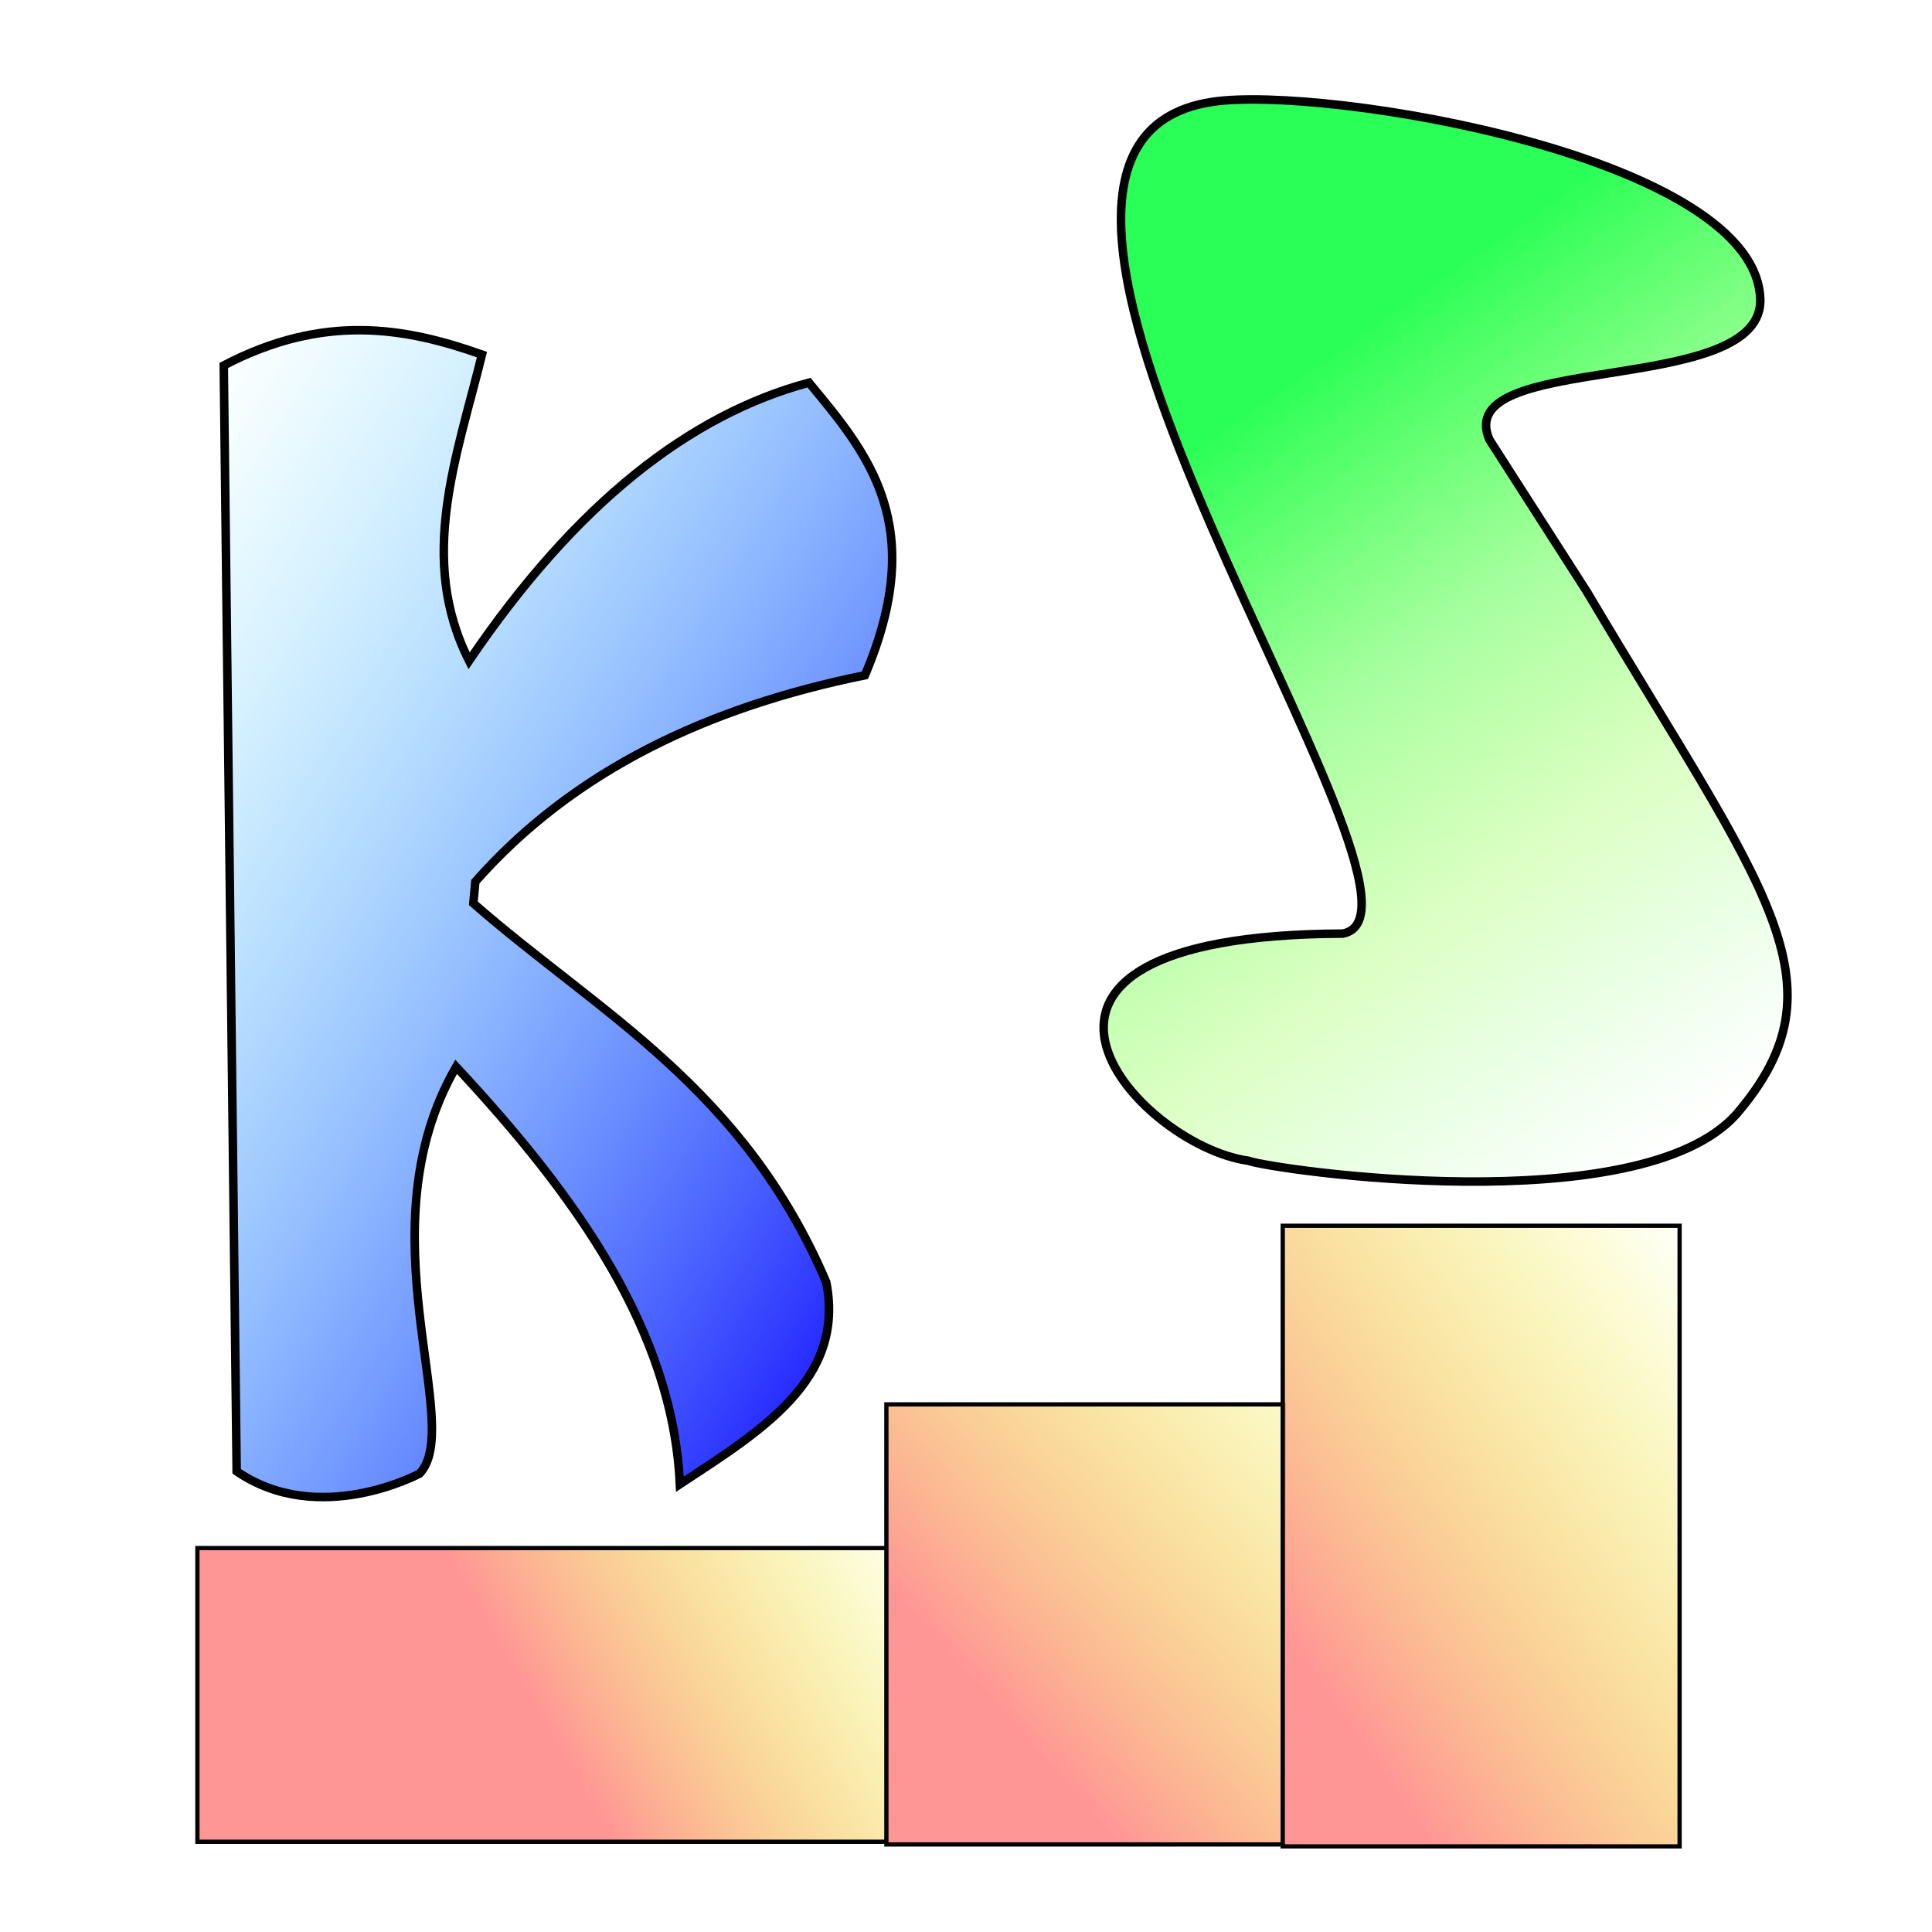
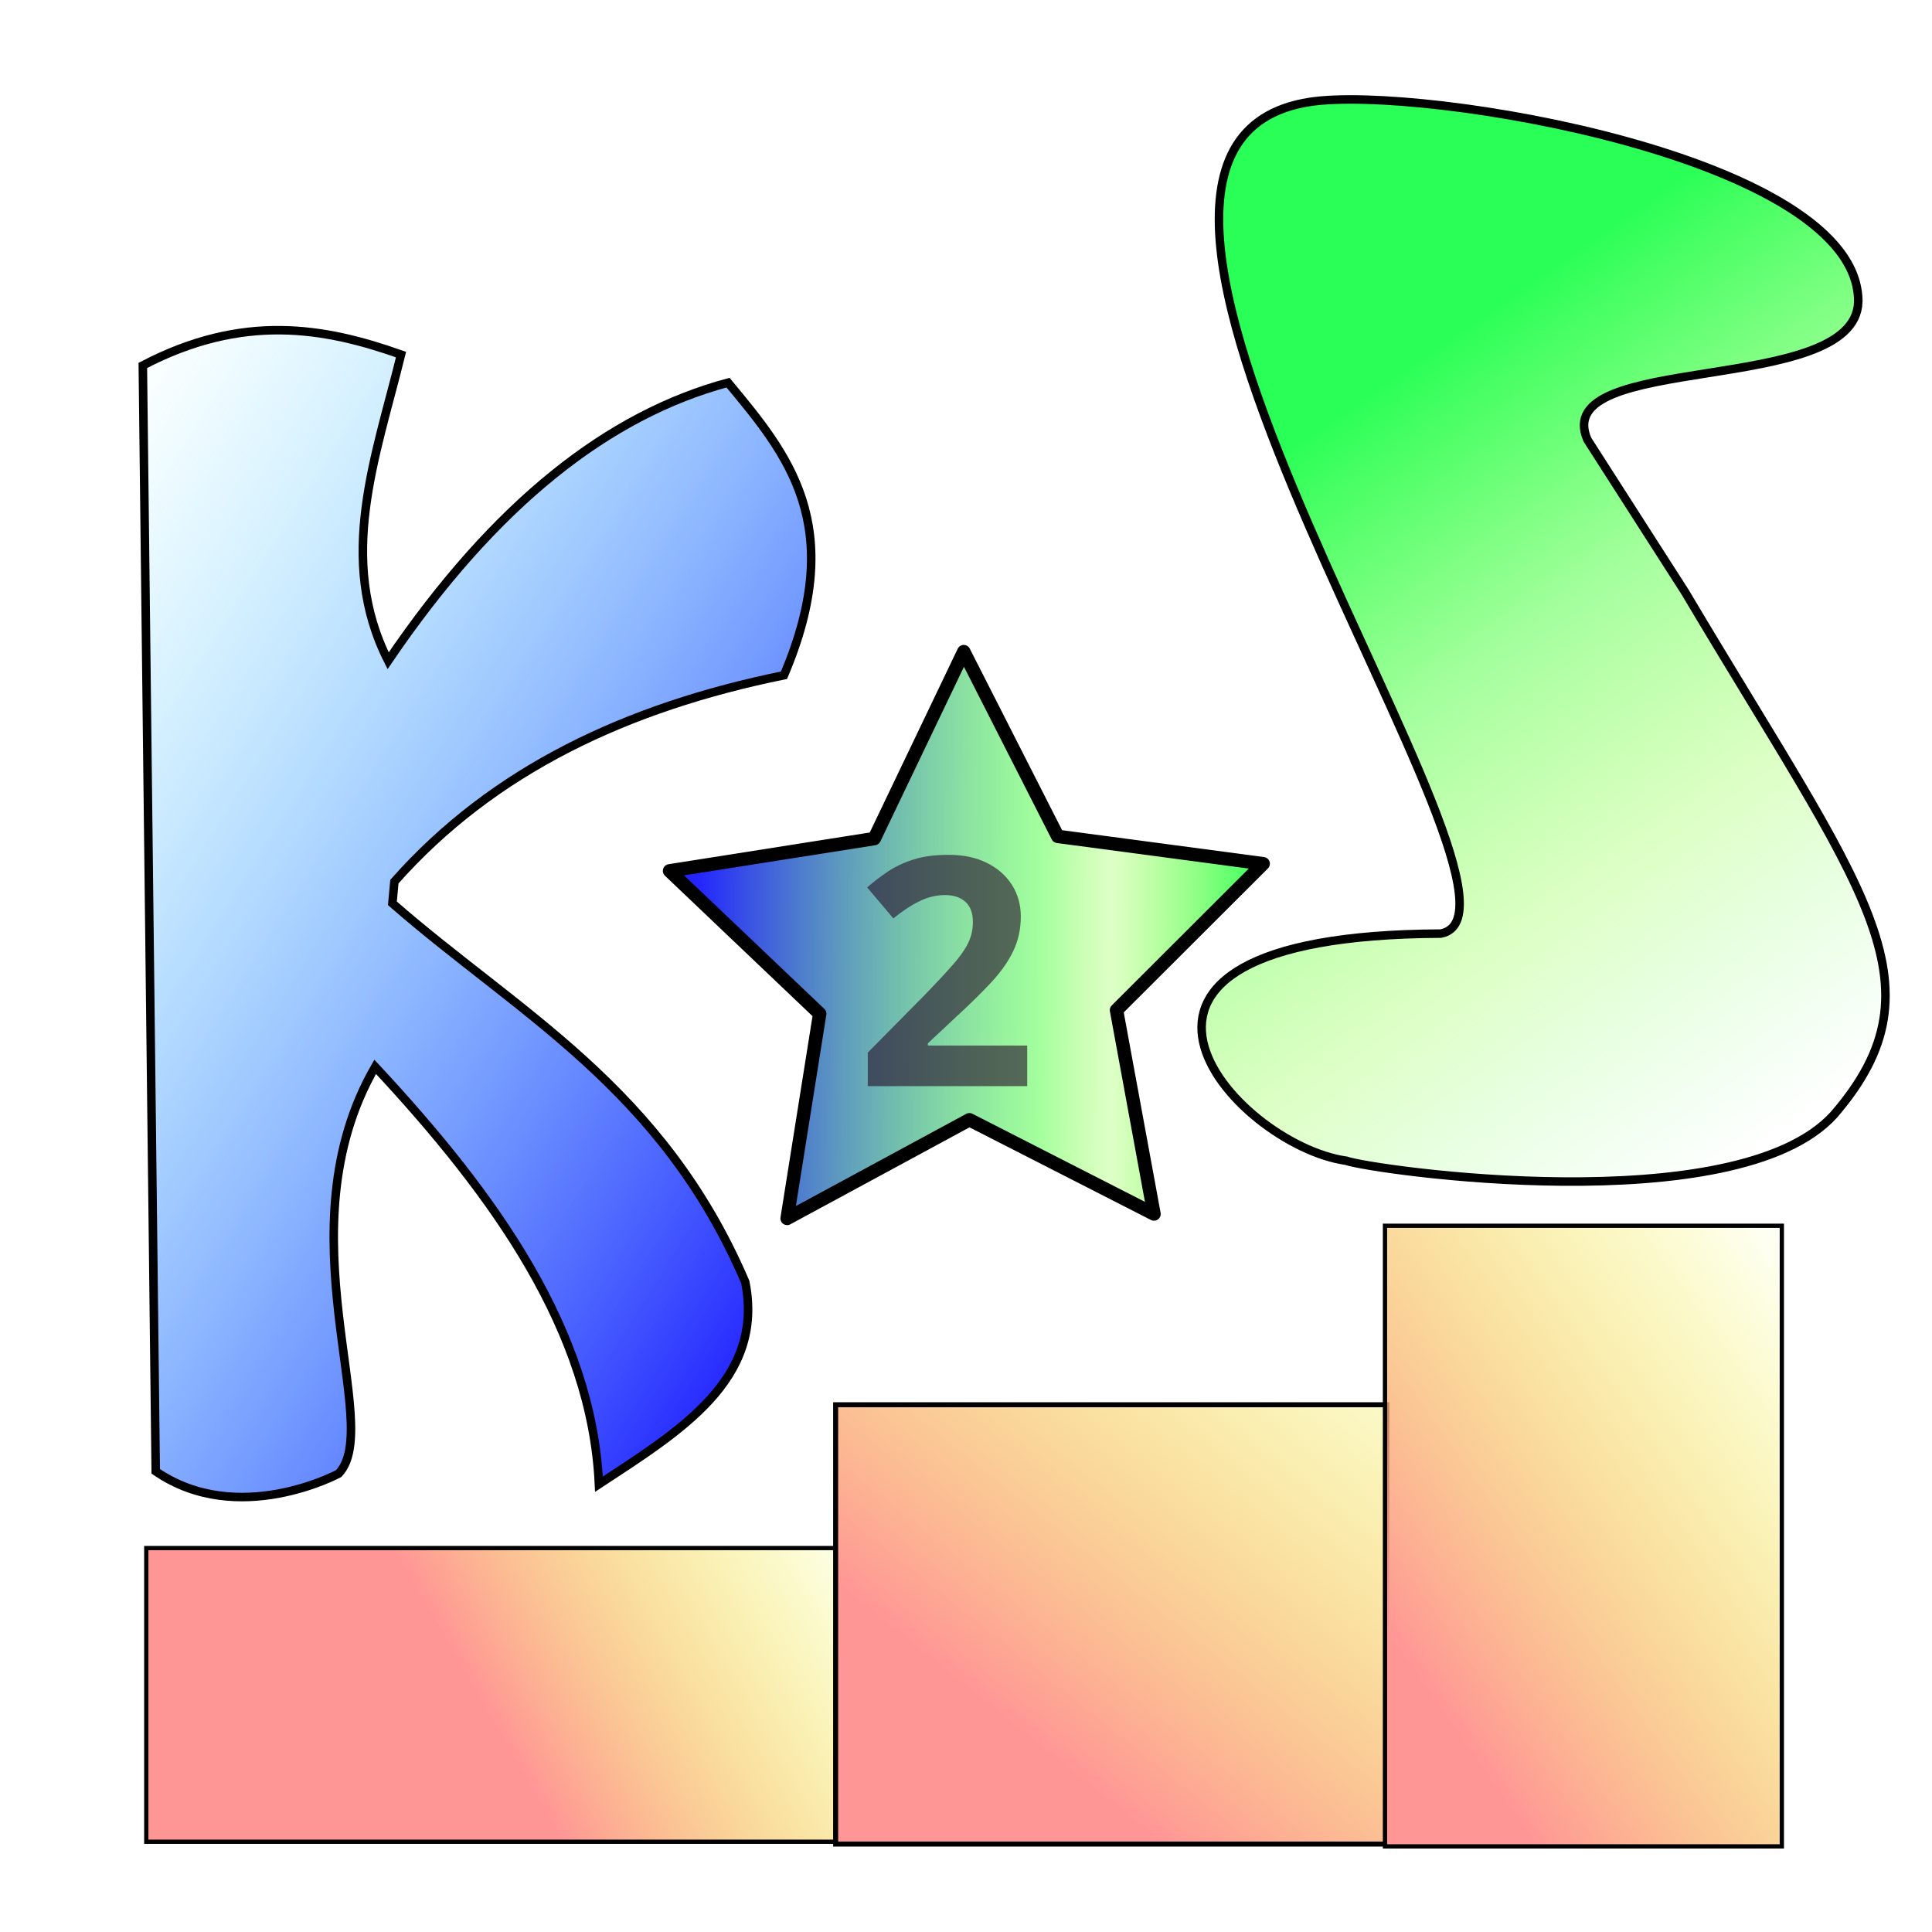
<svg xmlns="http://www.w3.org/2000/svg" xmlns:xlink="http://www.w3.org/1999/xlink" width="256mm" height="256mm" viewBox="0 0 907.087 907.087" id="svg2" version="1.1">
  <defs id="defs4">
+     <linearGradient id="linearGradient4196">
+       <stop style="stop-color:#2323ff;stop-opacity:1" offset="0" id="stop4198" />
+       <stop id="stop4200" offset="0.598" style="stop-color:#4cff40;stop-opacity:0.518" />
+       <stop style="stop-color:#8bff3a;stop-opacity:0.286" offset="0.725" id="stop4202" />
+       <stop style="stop-color:#29ff56;stop-opacity:1" offset="1" id="stop4204" />
+     </linearGradient>
+     <linearGradient id="linearGradient4163-6">
+       <stop id="stop4176" offset="0" style="stop-color:#2323ff;stop-opacity:1" />
+       <stop style="stop-color:#4cff40;stop-opacity:0.518" offset="0.547" id="stop4178" />
+       <stop id="stop4180" offset="0.64" style="stop-color:#8bff3a;stop-opacity:0.286" />
+       <stop id="stop4182" offset="1" style="stop-color:#29ff56;stop-opacity:1" />
+     </linearGradient>
    <linearGradient id="linearGradient4185">
      <stop id="stop4187" offset="0" style="stop-color:#ff9696;stop-opacity:1" />
      <stop id="stop4189" offset="1" style="stop-color:#eaff00;stop-opacity:0" />
    </linearGradient>
    <linearGradient id="linearGradient4163">
      <stop style="stop-color:#29ff56;stop-opacity:1" offset="0" id="stop4165" />
      <stop id="stop4169" offset="0.336" style="stop-color:#4cff40;stop-opacity:0.518" />
      <stop style="stop-color:#8bff3a;stop-opacity:0.286" offset="0.64" id="stop4171" />
      <stop style="stop-color:#5eff66;stop-opacity:0" offset="1" id="stop4167" />
    </linearGradient>
    <linearGradient id="linearGradient4146">
      <stop id="stop4164" offset="0" style="stop-color:#2323ff;stop-opacity:1" />
      <stop id="stop4166" offset="1" style="stop-color:#33dbff;stop-opacity:0" />
    </linearGradient>
-     <linearGradient xlink:href="#linearGradient4146" id="linearGradient4152" x1="458.106" y1="672.761" x2="33.491" y2="406.081" gradientUnits="userSpaceOnUse" gradientTransform="translate(0,12)" />
-     <linearGradient xlink:href="#linearGradient4163" id="linearGradient4160" x1="605.62" y1="301.2" x2="832.836" y2="628.489" gradientUnits="userSpaceOnUse" gradientTransform="translate(4,18)" />
-     <linearGradient xlink:href="#linearGradient4185" id="linearGradient4179" x1="608.048" y1="899.002" x2="827.241" y2="745.459" gradientUnits="userSpaceOnUse" gradientTransform="translate(0,20)" />
-     <linearGradient xlink:href="#linearGradient4185" id="linearGradient4181" x1="466.444" y1="924.311" x2="658.556" y2="751.52" gradientUnits="userSpaceOnUse" gradientTransform="translate(0,20)" />
-     <linearGradient xlink:href="#linearGradient4185" id="linearGradient4183" x1="268.201" y1="955.387" x2="442.947" y2="854.372" gradientUnits="userSpaceOnUse" gradientTransform="translate(0,20)" />
+     <linearGradient xlink:href="#linearGradient4146" id="linearGradient4152" x1="458.106" y1="672.761" x2="33.491" y2="406.081" gradientUnits="userSpaceOnUse" gradientTransform="translate(-38,12)" />
+     <linearGradient xlink:href="#linearGradient4163" id="linearGradient4160" x1="605.62" y1="301.2" x2="832.836" y2="628.489" gradientUnits="userSpaceOnUse" gradientTransform="translate(50,18)" />
+     <linearGradient xlink:href="#linearGradient4185" id="linearGradient4179" x1="608.048" y1="899.002" x2="827.241" y2="745.459" gradientUnits="userSpaceOnUse" gradientTransform="translate(48,20)" />
+     <linearGradient xlink:href="#linearGradient4185" id="linearGradient4181" x1="466.444" y1="924.311" x2="658.556" y2="751.52" gradientUnits="userSpaceOnUse" gradientTransform="matrix(1.388262,0,0,0.9982844,-185.4035,21.52336)" />
+     <linearGradient xlink:href="#linearGradient4185" id="linearGradient4183" x1="268.201" y1="955.387" x2="442.947" y2="854.372" gradientUnits="userSpaceOnUse" gradientTransform="translate(-24,20)" />
+     <linearGradient xlink:href="#linearGradient4196" id="linearGradient4172" x1="326.921" y1="582.847" x2="596.219" y2="584.276" gradientUnits="userSpaceOnUse" />
+     <linearGradient xlink:href="#linearGradient4163-6" id="linearGradient4194" x1="457.58" y1="358.127" x2="537.047" y2="358.127" gradientUnits="userSpaceOnUse" gradientTransform="translate(-41.42857,228.5714)" />
  </defs>
  <g id="layer1" transform="translate(0,-145.2756)">
-     <rect style="fill:url(#linearGradient4183);fill-opacity:1;fill-rule:evenodd;stroke:#000000;stroke-width:2;stroke-linecap:butt;stroke-linejoin:miter;stroke-miterlimit:4;stroke-dasharray:none;stroke-opacity:1" id="rect3336" width="323.758" height="137.889" x="92.68" y="872.098" />
-     <rect style="fill:url(#linearGradient4181);fill-opacity:1;fill-rule:evenodd;stroke:#000000;stroke-width:2;stroke-linecap:butt;stroke-linejoin:miter;stroke-miterlimit:4;stroke-dasharray:none;stroke-opacity:1" id="rect3336-7" width="186.412" height="206.615" x="416.165" y="804.638" />
-     <rect style="fill:url(#linearGradient4179);fill-opacity:1;fill-rule:evenodd;stroke:#000000;stroke-width:2;stroke-linecap:butt;stroke-linejoin:miter;stroke-miterlimit:4;stroke-dasharray:none;stroke-opacity:1" id="rect3336-7-3" width="186.326" height="291.382" x="602.258" y="720.783" />
-     <path style="fill:url(#linearGradient4152);fill-opacity:1;fill-rule:evenodd;stroke:#000000;stroke-width:4;stroke-linecap:butt;stroke-linejoin:miter;stroke-miterlimit:4;stroke-dasharray:none;stroke-opacity:1" d="m 105.056,316.849 c 46.916,-24.473 84.973,-17.937 121.227,-5.092 -11.749,47.914 -30.322,95.828 -6.046,143.742 50.402,-74.23 103.792,-115.585 159.58,-130.569 27.886,33.619 56.181,66.978 26.264,137.381 -73.384,14.917 -136.428,44.311 -182.908,96.894 l -0.94,10.182 c 59.053,51.599 126.534,86.343 165.665,177.787 9.176,45.906 -30.74,69.993 -68.69,94.954 -3.342,-71.659 -48.231,-135.008 -105.056,-195.97 -44.557,77.024 4.443,168.322 -17.159,190.981 0,0 -47.228,25.501 -85.877,-1.072 l -3.419,-292.881 z" id="rect3368" />
-     <path style="fill:url(#linearGradient4160);fill-opacity:1;fill-rule:evenodd;stroke:#000000;stroke-width:4;stroke-linecap:butt;stroke-linejoin:miter;stroke-miterlimit:4;stroke-dasharray:none;stroke-opacity:1" d="m 826.48,287.063 c -1.615,44.681 -145.34,22.934 -127.175,64.654 l 45.87,71.577 c 83.254,140.198 123.185,183.501 69.876,245.335 -45.767,50.565 -216.91,25.945 -229.022,21.613 -52.564,-7.376 -141.246,-105.859 44.453,-106.638 59.114,-11.36 -203.52,-368.859 -61.394,-390.493 52.387,-7.974 257.873,25.92 257.391,93.951 z" id="rect3370" />
+     <rect style="fill:url(#linearGradient4183);fill-opacity:1;fill-rule:evenodd;stroke:#000000;stroke-width:2;stroke-linecap:butt;stroke-linejoin:miter;stroke-miterlimit:4;stroke-dasharray:none;stroke-opacity:1" id="rect3336" width="323.758" height="137.889" x="68.68" y="872.098" />
+     <rect style="fill:url(#linearGradient4181);fill-opacity:1;fill-rule:evenodd;stroke:#000000;stroke-width:2.354;stroke-linecap:butt;stroke-linejoin:miter;stroke-miterlimit:4;stroke-dasharray:none;stroke-opacity:1" id="rect3336-7" width="258.788" height="206.26" x="392.342" y="804.816" />
+     <rect style="fill:url(#linearGradient4179);fill-opacity:1;fill-rule:evenodd;stroke:#000000;stroke-width:2;stroke-linecap:butt;stroke-linejoin:miter;stroke-miterlimit:4;stroke-dasharray:none;stroke-opacity:1" id="rect3336-7-3" width="186.326" height="291.382" x="650.258" y="720.783" />
+     <path style="fill:url(#linearGradient4152);fill-opacity:1;fill-rule:evenodd;stroke:#000000;stroke-width:4;stroke-linecap:butt;stroke-linejoin:miter;stroke-miterlimit:4;stroke-dasharray:none;stroke-opacity:1" d="m 67.056,316.849 c 46.916,-24.473 84.973,-17.937 121.227,-5.092 -11.749,47.914 -30.322,95.828 -6.046,143.742 50.402,-74.23 103.792,-115.585 159.58,-130.569 27.886,33.619 56.181,66.978 26.264,137.381 -73.384,14.917 -136.428,44.311 -182.908,96.894 l -0.94,10.182 c 59.053,51.599 126.534,86.343 165.665,177.787 9.176,45.906 -30.74,69.993 -68.69,94.954 -3.342,-71.659 -48.231,-135.008 -105.056,-195.97 -44.557,77.024 4.443,168.322 -17.159,190.981 0,0 -47.228,25.501 -85.877,-1.072 L 69.698,543.187 Z" id="rect3368" />
+     <path style="fill:url(#linearGradient4160);fill-opacity:1;fill-rule:evenodd;stroke:#000000;stroke-width:4;stroke-linecap:butt;stroke-linejoin:miter;stroke-miterlimit:4;stroke-dasharray:none;stroke-opacity:1" d="m 872.48,287.063 c -1.615,44.681 -145.34,22.934 -127.175,64.654 l 45.87,71.577 c 83.254,140.198 123.185,183.501 69.876,245.335 -45.767,50.565 -216.91,25.945 -229.022,21.613 -52.564,-7.376 -141.246,-105.859 44.453,-106.638 59.114,-11.36 -203.52,-368.859 -61.394,-390.493 52.387,-7.974 257.873,25.92 257.391,93.951 z" id="rect3370" />
+     <path style="opacity:1;fill:url(#linearGradient4172);fill-opacity:1;fill-rule:evenodd;stroke:#000000;stroke-width:6.3;stroke-linecap:round;stroke-linejoin:round;stroke-miterlimit:4;stroke-dasharray:none;stroke-opacity:1" id="path4156" d="m 541.812,715.256 -86.672,-44.243 -85.582,46.317 15.294,-96.102 -70.496,-67.081 96.125,-15.151 42.013,-87.775 44.114,86.738 96.461,12.833 -68.861,68.758 z" />
+     <text xml:space="preserve" style="font-style:normal;font-weight:normal;font-size:40px;line-height:125%;font-family:sans-serif;letter-spacing:0px;word-spacing:0px;fill:#250c29;fill-opacity:0.606;stroke:none;stroke-width:1px;stroke-linecap:butt;stroke-linejoin:miter;stroke-opacity:1" x="401.429" y="655.219" id="text4184">
+       <tspan id="tspan4186" x="401.429" y="655.219" style="font-style:normal;font-variant:normal;font-weight:bold;font-stretch:normal;font-size:150px;font-family:sans-serif;-inkscape-font-specification:'sans-serif Bold';fill:#250c29;fill-opacity:0.606">2</tspan>
+     </text>
  </g>
</svg>
